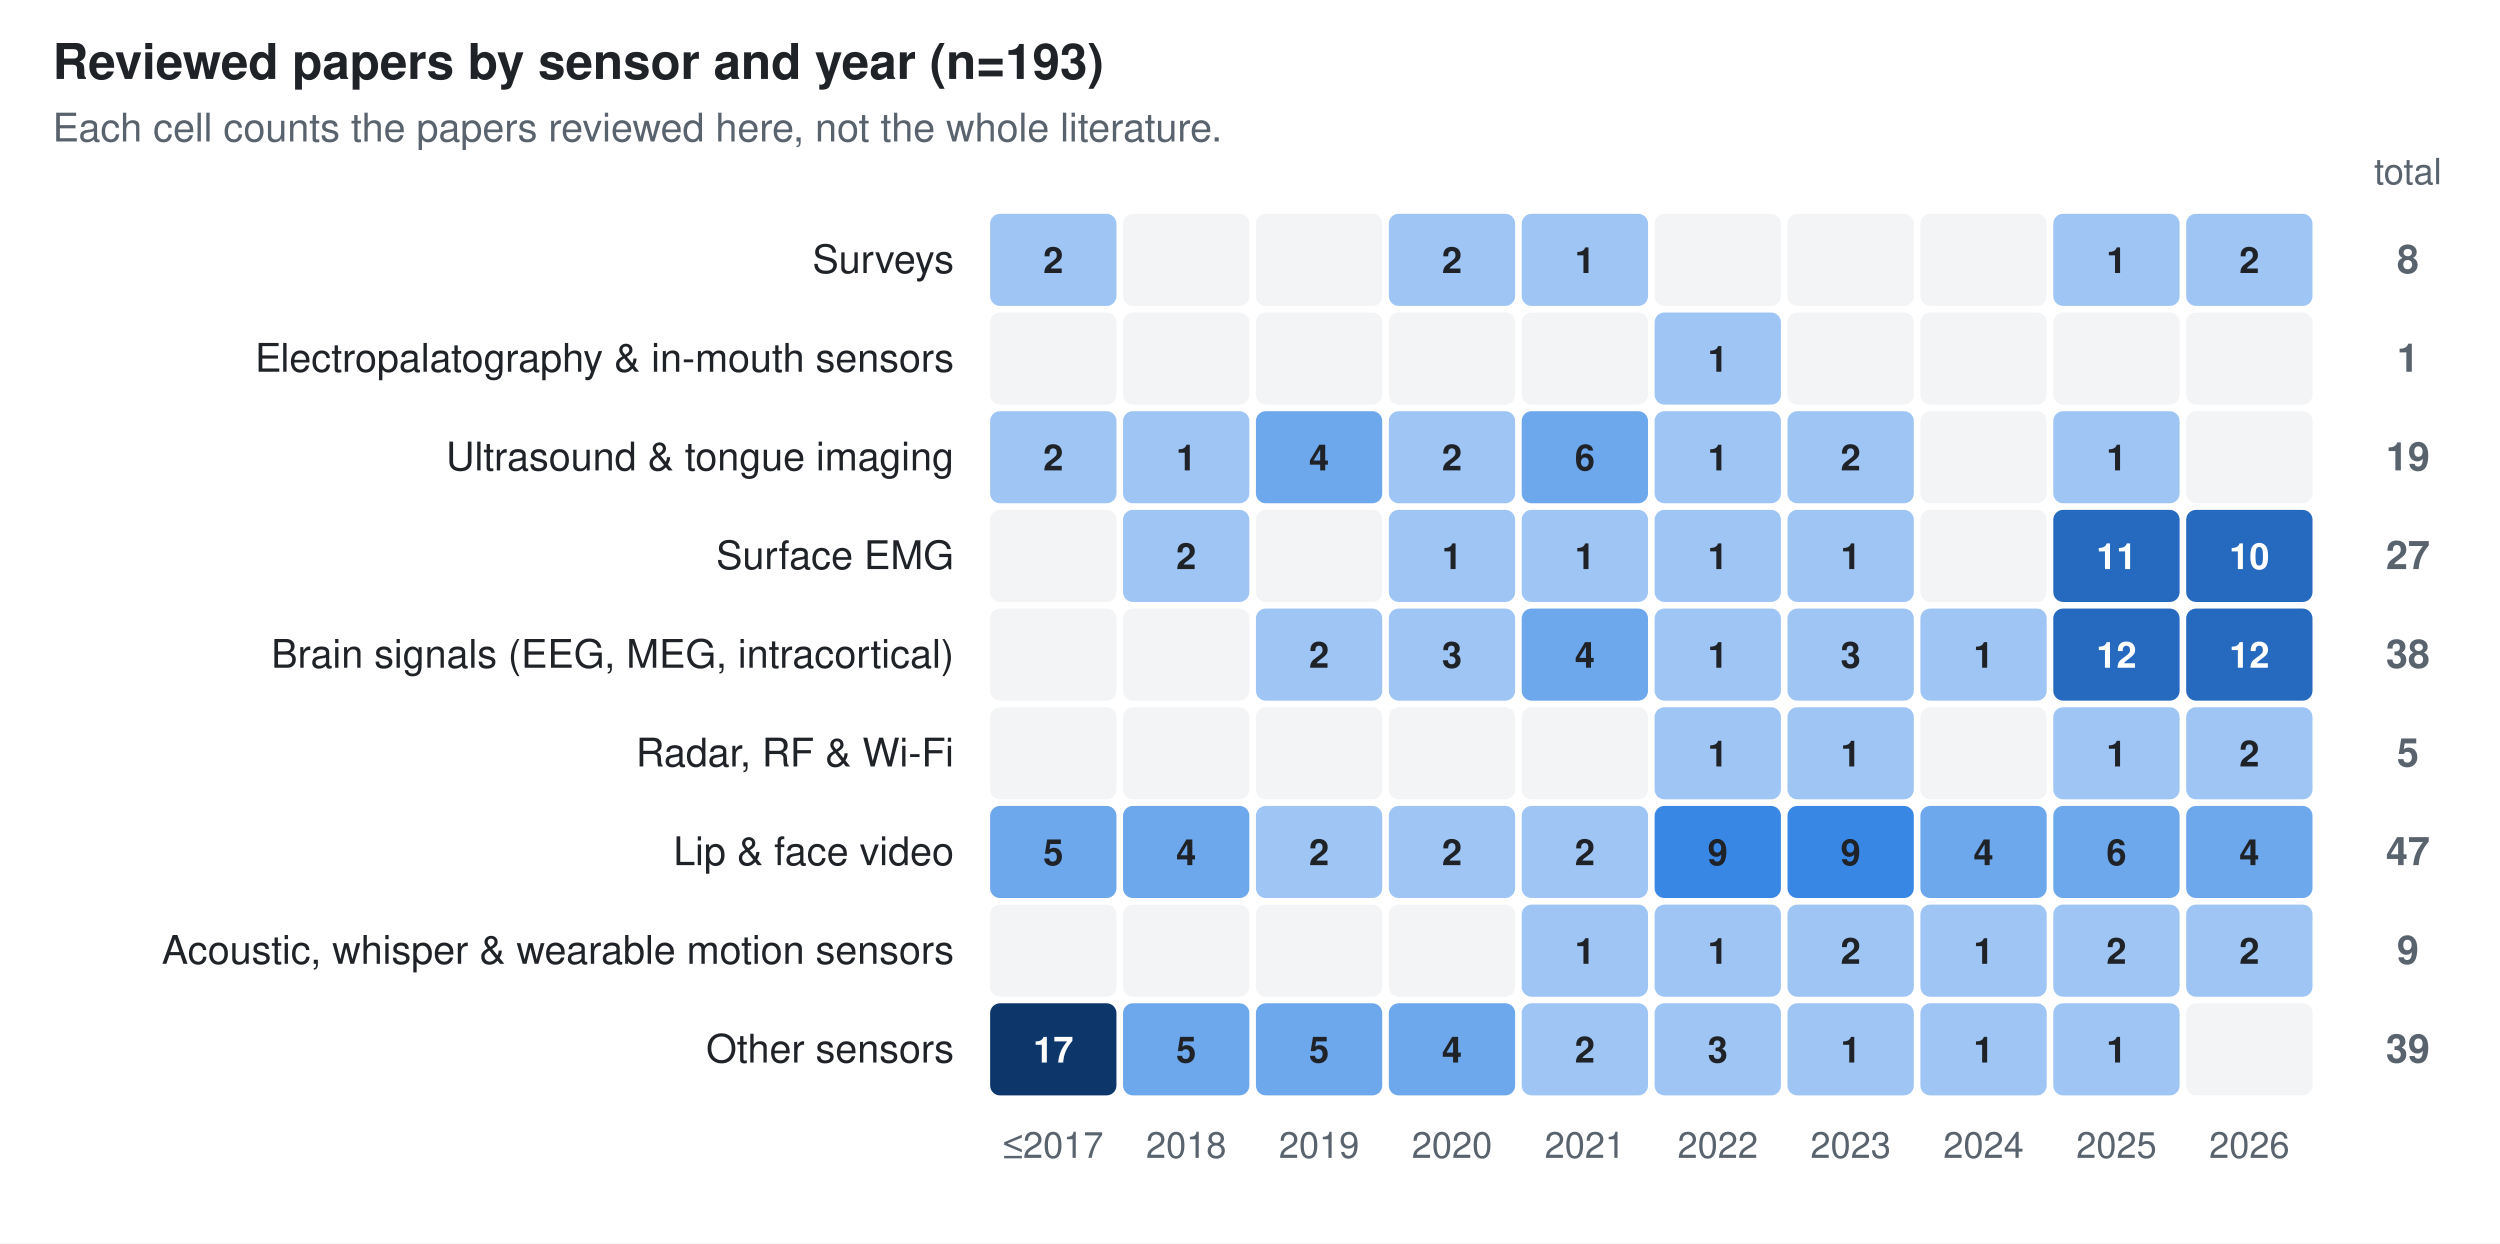
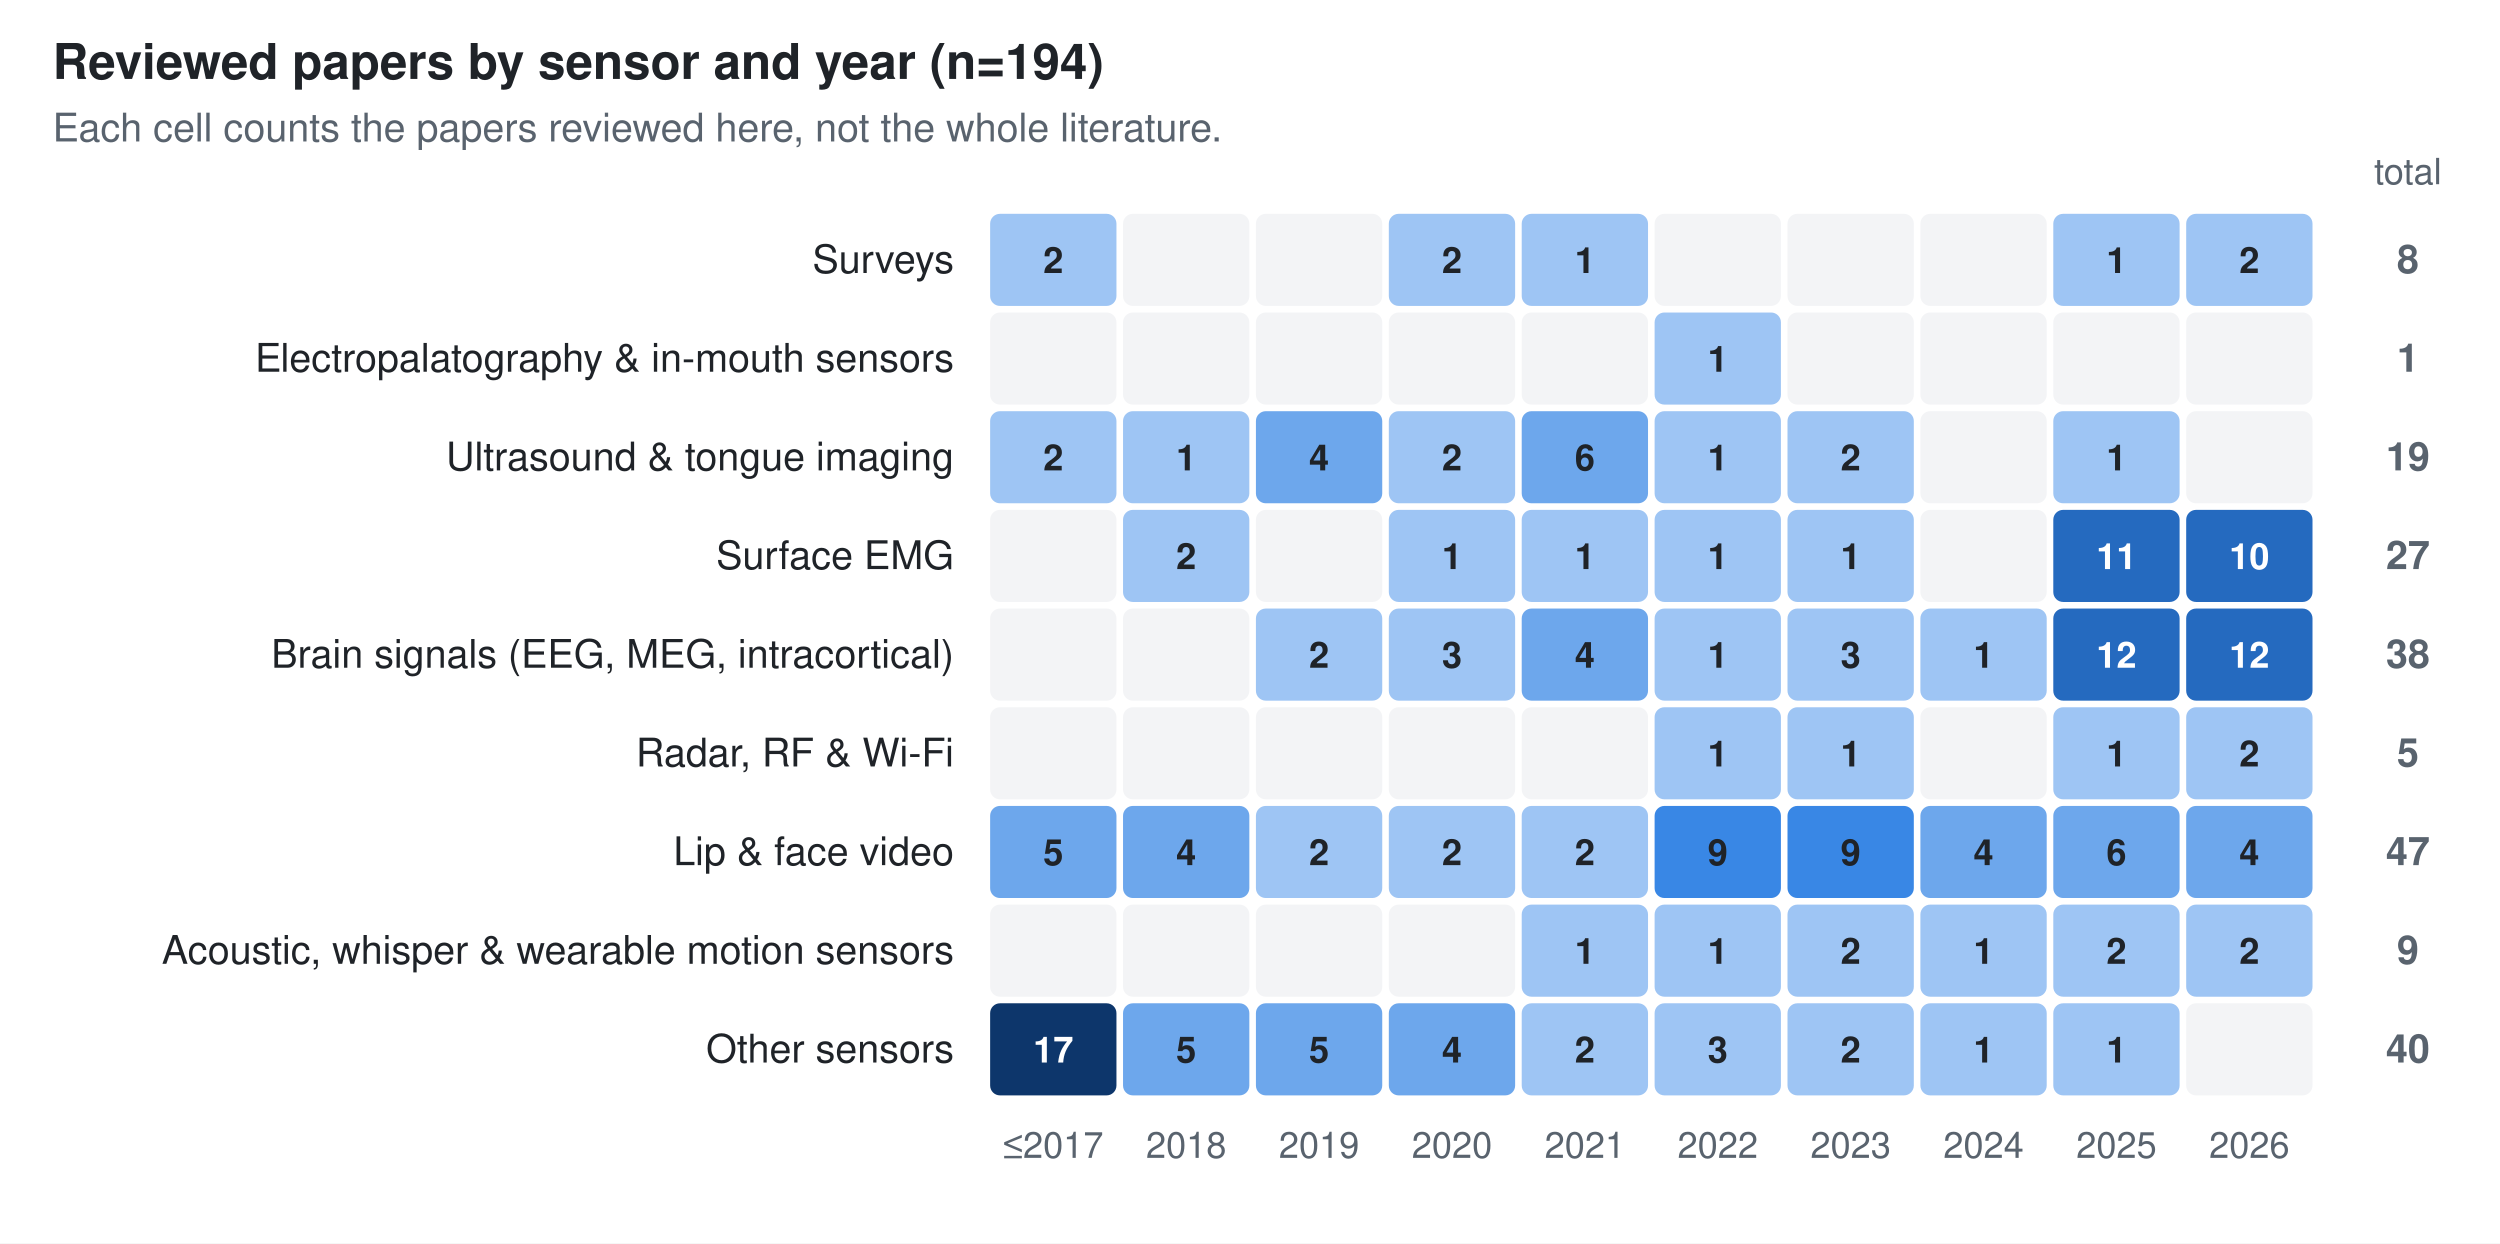
- <svg xmlns="http://www.w3.org/2000/svg" width="760" height="378" viewBox="0 0 760 378" font-family="-apple-system, BlinkMacSystemFont, 'Segoe UI', Helvetica, Arial, sans-serif" role="img" aria-label="Reviewed papers by sensor and year (n=193)">
+ <svg xmlns="http://www.w3.org/2000/svg" width="760" height="378" viewBox="0 0 760 378" font-family="-apple-system, BlinkMacSystemFont, 'Segoe UI', Helvetica, Arial, sans-serif" role="img" aria-label="Reviewed papers by sensor and year (n=194)">
  <rect width="760" height="378" fill="#ffffff" />
-   <text x="16.0" y="24.0" font-size="15" fill="#1f2328" text-anchor="start" font-weight="600">Reviewed papers by sensor and year (n=193)</text>
+   <text x="16.0" y="24.0" font-size="15" fill="#1f2328" text-anchor="start" font-weight="600">Reviewed papers by sensor and year (n=194)</text>
  <text x="16.0" y="43.0" font-size="12" fill="#59636e" text-anchor="start">Each cell counts the papers reviewed here, not the whole literature.</text>
  <text x="320.2" y="352.0" font-size="11" fill="#59636e" text-anchor="middle">≤2017</text>
  <text x="360.6" y="352.0" font-size="11" fill="#59636e" text-anchor="middle">2018</text>
  <text x="401.0" y="352.0" font-size="11" fill="#59636e" text-anchor="middle">2019</text>
  <text x="441.4" y="352.0" font-size="11" fill="#59636e" text-anchor="middle">2020</text>
  <text x="481.8" y="352.0" font-size="11" fill="#59636e" text-anchor="middle">2021</text>
  <text x="522.2" y="352.0" font-size="11" fill="#59636e" text-anchor="middle">2022</text>
  <text x="562.6" y="352.0" font-size="11" fill="#59636e" text-anchor="middle">2023</text>
  <text x="603.0" y="352.0" font-size="11" fill="#59636e" text-anchor="middle">2024</text>
  <text x="643.4" y="352.0" font-size="11" fill="#59636e" text-anchor="middle">2025</text>
  <text x="683.8" y="352.0" font-size="11" fill="#59636e" text-anchor="middle">2026</text>
  <text x="732.0" y="56.0" font-size="11" fill="#59636e" text-anchor="middle">total</text>
  <text x="290.0" y="83.0" font-size="12" fill="#1f2328" text-anchor="end">Surveys</text>
  <rect x="301.0" y="65.0" width="38.4" height="28.0" rx="3" fill="#9ec5f4" />
  <text x="320.2" y="83.0" font-size="11" fill="#1f2328" text-anchor="middle" font-weight="600">2</text>
  <rect x="341.4" y="65.0" width="38.4" height="28.0" rx="3" fill="#f3f4f6" />
  <rect x="381.8" y="65.0" width="38.4" height="28.0" rx="3" fill="#f3f4f6" />
  <rect x="422.2" y="65.0" width="38.4" height="28.0" rx="3" fill="#9ec5f4" />
  <text x="441.4" y="83.0" font-size="11" fill="#1f2328" text-anchor="middle" font-weight="600">2</text>
  <rect x="462.6" y="65.0" width="38.4" height="28.0" rx="3" fill="#9ec5f4" />
  <text x="481.8" y="83.0" font-size="11" fill="#1f2328" text-anchor="middle" font-weight="600">1</text>
  <rect x="503.0" y="65.0" width="38.4" height="28.0" rx="3" fill="#f3f4f6" />
  <rect x="543.4" y="65.0" width="38.4" height="28.0" rx="3" fill="#f3f4f6" />
  <rect x="583.8" y="65.0" width="38.4" height="28.0" rx="3" fill="#f3f4f6" />
  <rect x="624.2" y="65.0" width="38.4" height="28.0" rx="3" fill="#9ec5f4" />
  <text x="643.4" y="83.0" font-size="11" fill="#1f2328" text-anchor="middle" font-weight="600">1</text>
  <rect x="664.6" y="65.0" width="38.4" height="28.0" rx="3" fill="#9ec5f4" />
  <text x="683.8" y="83.0" font-size="11" fill="#1f2328" text-anchor="middle" font-weight="600">2</text>
  <text x="732.0" y="83.0" font-size="12" fill="#59636e" text-anchor="middle" font-weight="600">8</text>
  <text x="290.0" y="113.0" font-size="12" fill="#1f2328" text-anchor="end">Electropalatography &amp; in-mouth sensors</text>
  <rect x="301.0" y="95.0" width="38.4" height="28.0" rx="3" fill="#f3f4f6" />
  <rect x="341.4" y="95.0" width="38.4" height="28.0" rx="3" fill="#f3f4f6" />
  <rect x="381.8" y="95.0" width="38.4" height="28.0" rx="3" fill="#f3f4f6" />
  <rect x="422.2" y="95.0" width="38.4" height="28.0" rx="3" fill="#f3f4f6" />
  <rect x="462.6" y="95.0" width="38.4" height="28.0" rx="3" fill="#f3f4f6" />
  <rect x="503.0" y="95.0" width="38.4" height="28.0" rx="3" fill="#9ec5f4" />
  <text x="522.2" y="113.0" font-size="11" fill="#1f2328" text-anchor="middle" font-weight="600">1</text>
  <rect x="543.4" y="95.0" width="38.4" height="28.0" rx="3" fill="#f3f4f6" />
  <rect x="583.8" y="95.0" width="38.4" height="28.0" rx="3" fill="#f3f4f6" />
  <rect x="624.2" y="95.0" width="38.4" height="28.0" rx="3" fill="#f3f4f6" />
  <rect x="664.6" y="95.0" width="38.4" height="28.0" rx="3" fill="#f3f4f6" />
  <text x="732.0" y="113.0" font-size="12" fill="#59636e" text-anchor="middle" font-weight="600">1</text>
  <text x="290.0" y="143.0" font-size="12" fill="#1f2328" text-anchor="end">Ultrasound &amp; tongue imaging</text>
  <rect x="301.0" y="125.0" width="38.4" height="28.0" rx="3" fill="#9ec5f4" />
  <text x="320.2" y="143.0" font-size="11" fill="#1f2328" text-anchor="middle" font-weight="600">2</text>
  <rect x="341.4" y="125.0" width="38.4" height="28.0" rx="3" fill="#9ec5f4" />
  <text x="360.6" y="143.0" font-size="11" fill="#1f2328" text-anchor="middle" font-weight="600">1</text>
  <rect x="381.8" y="125.0" width="38.4" height="28.0" rx="3" fill="#6da7ec" />
  <text x="401.0" y="143.0" font-size="11" fill="#1f2328" text-anchor="middle" font-weight="600">4</text>
  <rect x="422.2" y="125.0" width="38.4" height="28.0" rx="3" fill="#9ec5f4" />
  <text x="441.4" y="143.0" font-size="11" fill="#1f2328" text-anchor="middle" font-weight="600">2</text>
  <rect x="462.6" y="125.0" width="38.4" height="28.0" rx="3" fill="#6da7ec" />
  <text x="481.8" y="143.0" font-size="11" fill="#1f2328" text-anchor="middle" font-weight="600">6</text>
  <rect x="503.0" y="125.0" width="38.4" height="28.0" rx="3" fill="#9ec5f4" />
  <text x="522.2" y="143.0" font-size="11" fill="#1f2328" text-anchor="middle" font-weight="600">1</text>
  <rect x="543.4" y="125.0" width="38.4" height="28.0" rx="3" fill="#9ec5f4" />
  <text x="562.6" y="143.0" font-size="11" fill="#1f2328" text-anchor="middle" font-weight="600">2</text>
  <rect x="583.8" y="125.0" width="38.4" height="28.0" rx="3" fill="#f3f4f6" />
  <rect x="624.2" y="125.0" width="38.4" height="28.0" rx="3" fill="#9ec5f4" />
  <text x="643.4" y="143.0" font-size="11" fill="#1f2328" text-anchor="middle" font-weight="600">1</text>
  <rect x="664.6" y="125.0" width="38.4" height="28.0" rx="3" fill="#f3f4f6" />
  <text x="732.0" y="143.0" font-size="12" fill="#59636e" text-anchor="middle" font-weight="600">19</text>
  <text x="290.0" y="173.0" font-size="12" fill="#1f2328" text-anchor="end">Surface EMG</text>
  <rect x="301.0" y="155.0" width="38.4" height="28.0" rx="3" fill="#f3f4f6" />
  <rect x="341.4" y="155.0" width="38.4" height="28.0" rx="3" fill="#9ec5f4" />
  <text x="360.6" y="173.0" font-size="11" fill="#1f2328" text-anchor="middle" font-weight="600">2</text>
  <rect x="381.8" y="155.0" width="38.4" height="28.0" rx="3" fill="#f3f4f6" />
  <rect x="422.2" y="155.0" width="38.4" height="28.0" rx="3" fill="#9ec5f4" />
  <text x="441.4" y="173.0" font-size="11" fill="#1f2328" text-anchor="middle" font-weight="600">1</text>
  <rect x="462.6" y="155.0" width="38.4" height="28.0" rx="3" fill="#9ec5f4" />
  <text x="481.8" y="173.0" font-size="11" fill="#1f2328" text-anchor="middle" font-weight="600">1</text>
  <rect x="503.0" y="155.0" width="38.4" height="28.0" rx="3" fill="#9ec5f4" />
  <text x="522.2" y="173.0" font-size="11" fill="#1f2328" text-anchor="middle" font-weight="600">1</text>
  <rect x="543.4" y="155.0" width="38.4" height="28.0" rx="3" fill="#9ec5f4" />
  <text x="562.6" y="173.0" font-size="11" fill="#1f2328" text-anchor="middle" font-weight="600">1</text>
  <rect x="583.8" y="155.0" width="38.4" height="28.0" rx="3" fill="#f3f4f6" />
  <rect x="624.2" y="155.0" width="38.4" height="28.0" rx="3" fill="#256abf" />
  <text x="643.4" y="173.0" font-size="11" fill="#ffffff" text-anchor="middle" font-weight="600">11</text>
  <rect x="664.6" y="155.0" width="38.4" height="28.0" rx="3" fill="#256abf" />
  <text x="683.8" y="173.0" font-size="11" fill="#ffffff" text-anchor="middle" font-weight="600">10</text>
  <text x="732.0" y="173.0" font-size="12" fill="#59636e" text-anchor="middle" font-weight="600">27</text>
  <text x="290.0" y="203.0" font-size="12" fill="#1f2328" text-anchor="end">Brain signals (EEG, MEG, intracortical)</text>
  <rect x="301.0" y="185.0" width="38.4" height="28.0" rx="3" fill="#f3f4f6" />
  <rect x="341.4" y="185.0" width="38.4" height="28.0" rx="3" fill="#f3f4f6" />
  <rect x="381.8" y="185.0" width="38.4" height="28.0" rx="3" fill="#9ec5f4" />
  <text x="401.0" y="203.0" font-size="11" fill="#1f2328" text-anchor="middle" font-weight="600">2</text>
  <rect x="422.2" y="185.0" width="38.4" height="28.0" rx="3" fill="#9ec5f4" />
  <text x="441.4" y="203.0" font-size="11" fill="#1f2328" text-anchor="middle" font-weight="600">3</text>
  <rect x="462.6" y="185.0" width="38.4" height="28.0" rx="3" fill="#6da7ec" />
  <text x="481.8" y="203.0" font-size="11" fill="#1f2328" text-anchor="middle" font-weight="600">4</text>
  <rect x="503.0" y="185.0" width="38.4" height="28.0" rx="3" fill="#9ec5f4" />
  <text x="522.2" y="203.0" font-size="11" fill="#1f2328" text-anchor="middle" font-weight="600">1</text>
  <rect x="543.4" y="185.0" width="38.4" height="28.0" rx="3" fill="#9ec5f4" />
  <text x="562.6" y="203.0" font-size="11" fill="#1f2328" text-anchor="middle" font-weight="600">3</text>
  <rect x="583.8" y="185.0" width="38.4" height="28.0" rx="3" fill="#9ec5f4" />
  <text x="603.0" y="203.0" font-size="11" fill="#1f2328" text-anchor="middle" font-weight="600">1</text>
  <rect x="624.2" y="185.0" width="38.4" height="28.0" rx="3" fill="#256abf" />
  <text x="643.4" y="203.0" font-size="11" fill="#ffffff" text-anchor="middle" font-weight="600">12</text>
  <rect x="664.6" y="185.0" width="38.4" height="28.0" rx="3" fill="#256abf" />
  <text x="683.8" y="203.0" font-size="11" fill="#ffffff" text-anchor="middle" font-weight="600">12</text>
  <text x="732.0" y="203.0" font-size="12" fill="#59636e" text-anchor="middle" font-weight="600">38</text>
  <text x="290.0" y="233.0" font-size="12" fill="#1f2328" text-anchor="end">Radar, RF &amp; Wi-Fi</text>
  <rect x="301.0" y="215.0" width="38.4" height="28.0" rx="3" fill="#f3f4f6" />
  <rect x="341.4" y="215.0" width="38.4" height="28.0" rx="3" fill="#f3f4f6" />
  <rect x="381.8" y="215.0" width="38.4" height="28.0" rx="3" fill="#f3f4f6" />
  <rect x="422.2" y="215.0" width="38.4" height="28.0" rx="3" fill="#f3f4f6" />
  <rect x="462.6" y="215.0" width="38.4" height="28.0" rx="3" fill="#f3f4f6" />
  <rect x="503.0" y="215.0" width="38.4" height="28.0" rx="3" fill="#9ec5f4" />
  <text x="522.2" y="233.0" font-size="11" fill="#1f2328" text-anchor="middle" font-weight="600">1</text>
  <rect x="543.4" y="215.0" width="38.4" height="28.0" rx="3" fill="#9ec5f4" />
  <text x="562.6" y="233.0" font-size="11" fill="#1f2328" text-anchor="middle" font-weight="600">1</text>
  <rect x="583.8" y="215.0" width="38.4" height="28.0" rx="3" fill="#f3f4f6" />
  <rect x="624.2" y="215.0" width="38.4" height="28.0" rx="3" fill="#9ec5f4" />
  <text x="643.4" y="233.0" font-size="11" fill="#1f2328" text-anchor="middle" font-weight="600">1</text>
  <rect x="664.6" y="215.0" width="38.4" height="28.0" rx="3" fill="#9ec5f4" />
  <text x="683.8" y="233.0" font-size="11" fill="#1f2328" text-anchor="middle" font-weight="600">2</text>
  <text x="732.0" y="233.0" font-size="12" fill="#59636e" text-anchor="middle" font-weight="600">5</text>
  <text x="290.0" y="263.0" font-size="12" fill="#1f2328" text-anchor="end">Lip &amp; face video</text>
  <rect x="301.0" y="245.0" width="38.4" height="28.0" rx="3" fill="#6da7ec" />
  <text x="320.2" y="263.0" font-size="11" fill="#1f2328" text-anchor="middle" font-weight="600">5</text>
  <rect x="341.4" y="245.0" width="38.4" height="28.0" rx="3" fill="#6da7ec" />
  <text x="360.6" y="263.0" font-size="11" fill="#1f2328" text-anchor="middle" font-weight="600">4</text>
  <rect x="381.8" y="245.0" width="38.4" height="28.0" rx="3" fill="#9ec5f4" />
  <text x="401.0" y="263.0" font-size="11" fill="#1f2328" text-anchor="middle" font-weight="600">2</text>
  <rect x="422.2" y="245.0" width="38.4" height="28.0" rx="3" fill="#9ec5f4" />
  <text x="441.4" y="263.0" font-size="11" fill="#1f2328" text-anchor="middle" font-weight="600">2</text>
  <rect x="462.6" y="245.0" width="38.4" height="28.0" rx="3" fill="#9ec5f4" />
  <text x="481.8" y="263.0" font-size="11" fill="#1f2328" text-anchor="middle" font-weight="600">2</text>
  <rect x="503.0" y="245.0" width="38.4" height="28.0" rx="3" fill="#3987e5" />
  <text x="522.2" y="263.0" font-size="11" fill="#1f2328" text-anchor="middle" font-weight="600">9</text>
  <rect x="543.4" y="245.0" width="38.4" height="28.0" rx="3" fill="#3987e5" />
  <text x="562.6" y="263.0" font-size="11" fill="#1f2328" text-anchor="middle" font-weight="600">9</text>
  <rect x="583.8" y="245.0" width="38.4" height="28.0" rx="3" fill="#6da7ec" />
  <text x="603.0" y="263.0" font-size="11" fill="#1f2328" text-anchor="middle" font-weight="600">4</text>
  <rect x="624.2" y="245.0" width="38.4" height="28.0" rx="3" fill="#6da7ec" />
  <text x="643.4" y="263.0" font-size="11" fill="#1f2328" text-anchor="middle" font-weight="600">6</text>
  <rect x="664.6" y="245.0" width="38.4" height="28.0" rx="3" fill="#6da7ec" />
  <text x="683.8" y="263.0" font-size="11" fill="#1f2328" text-anchor="middle" font-weight="600">4</text>
  <text x="732.0" y="263.0" font-size="12" fill="#59636e" text-anchor="middle" font-weight="600">47</text>
  <text x="290.0" y="293.0" font-size="12" fill="#1f2328" text-anchor="end">Acoustic, whisper &amp; wearable motion sensors</text>
  <rect x="301.0" y="275.0" width="38.4" height="28.0" rx="3" fill="#f3f4f6" />
  <rect x="341.4" y="275.0" width="38.4" height="28.0" rx="3" fill="#f3f4f6" />
  <rect x="381.8" y="275.0" width="38.4" height="28.0" rx="3" fill="#f3f4f6" />
  <rect x="422.2" y="275.0" width="38.4" height="28.0" rx="3" fill="#f3f4f6" />
  <rect x="462.6" y="275.0" width="38.4" height="28.0" rx="3" fill="#9ec5f4" />
  <text x="481.8" y="293.0" font-size="11" fill="#1f2328" text-anchor="middle" font-weight="600">1</text>
  <rect x="503.0" y="275.0" width="38.4" height="28.0" rx="3" fill="#9ec5f4" />
  <text x="522.2" y="293.0" font-size="11" fill="#1f2328" text-anchor="middle" font-weight="600">1</text>
  <rect x="543.4" y="275.0" width="38.4" height="28.0" rx="3" fill="#9ec5f4" />
  <text x="562.6" y="293.0" font-size="11" fill="#1f2328" text-anchor="middle" font-weight="600">2</text>
  <rect x="583.8" y="275.0" width="38.4" height="28.0" rx="3" fill="#9ec5f4" />
  <text x="603.0" y="293.0" font-size="11" fill="#1f2328" text-anchor="middle" font-weight="600">1</text>
  <rect x="624.2" y="275.0" width="38.4" height="28.0" rx="3" fill="#9ec5f4" />
  <text x="643.4" y="293.0" font-size="11" fill="#1f2328" text-anchor="middle" font-weight="600">2</text>
  <rect x="664.6" y="275.0" width="38.4" height="28.0" rx="3" fill="#9ec5f4" />
  <text x="683.8" y="293.0" font-size="11" fill="#1f2328" text-anchor="middle" font-weight="600">2</text>
  <text x="732.0" y="293.0" font-size="12" fill="#59636e" text-anchor="middle" font-weight="600">9</text>
  <text x="290.0" y="323.0" font-size="12" fill="#1f2328" text-anchor="end">Other sensors</text>
  <rect x="301.0" y="305.0" width="38.4" height="28.0" rx="3" fill="#0d366b" />
  <text x="320.2" y="323.0" font-size="11" fill="#ffffff" text-anchor="middle" font-weight="600">17</text>
  <rect x="341.4" y="305.0" width="38.4" height="28.0" rx="3" fill="#6da7ec" />
  <text x="360.6" y="323.0" font-size="11" fill="#1f2328" text-anchor="middle" font-weight="600">5</text>
  <rect x="381.8" y="305.0" width="38.4" height="28.0" rx="3" fill="#6da7ec" />
  <text x="401.0" y="323.0" font-size="11" fill="#1f2328" text-anchor="middle" font-weight="600">5</text>
  <rect x="422.2" y="305.0" width="38.4" height="28.0" rx="3" fill="#6da7ec" />
  <text x="441.4" y="323.0" font-size="11" fill="#1f2328" text-anchor="middle" font-weight="600">4</text>
  <rect x="462.6" y="305.0" width="38.4" height="28.0" rx="3" fill="#9ec5f4" />
  <text x="481.8" y="323.0" font-size="11" fill="#1f2328" text-anchor="middle" font-weight="600">2</text>
  <rect x="503.0" y="305.0" width="38.4" height="28.0" rx="3" fill="#9ec5f4" />
  <text x="522.2" y="323.0" font-size="11" fill="#1f2328" text-anchor="middle" font-weight="600">3</text>
  <rect x="543.4" y="305.0" width="38.4" height="28.0" rx="3" fill="#9ec5f4" />
-   <text x="562.6" y="323.0" font-size="11" fill="#1f2328" text-anchor="middle" font-weight="600">1</text>
+   <text x="562.6" y="323.0" font-size="11" fill="#1f2328" text-anchor="middle" font-weight="600">2</text>
  <rect x="583.8" y="305.0" width="38.4" height="28.0" rx="3" fill="#9ec5f4" />
  <text x="603.0" y="323.0" font-size="11" fill="#1f2328" text-anchor="middle" font-weight="600">1</text>
  <rect x="624.2" y="305.0" width="38.4" height="28.0" rx="3" fill="#9ec5f4" />
  <text x="643.4" y="323.0" font-size="11" fill="#1f2328" text-anchor="middle" font-weight="600">1</text>
  <rect x="664.6" y="305.0" width="38.4" height="28.0" rx="3" fill="#f3f4f6" />
-   <text x="732.0" y="323.0" font-size="12" fill="#59636e" text-anchor="middle" font-weight="600">39</text>
+   <text x="732.0" y="323.0" font-size="12" fill="#59636e" text-anchor="middle" font-weight="600">40</text>
</svg>
